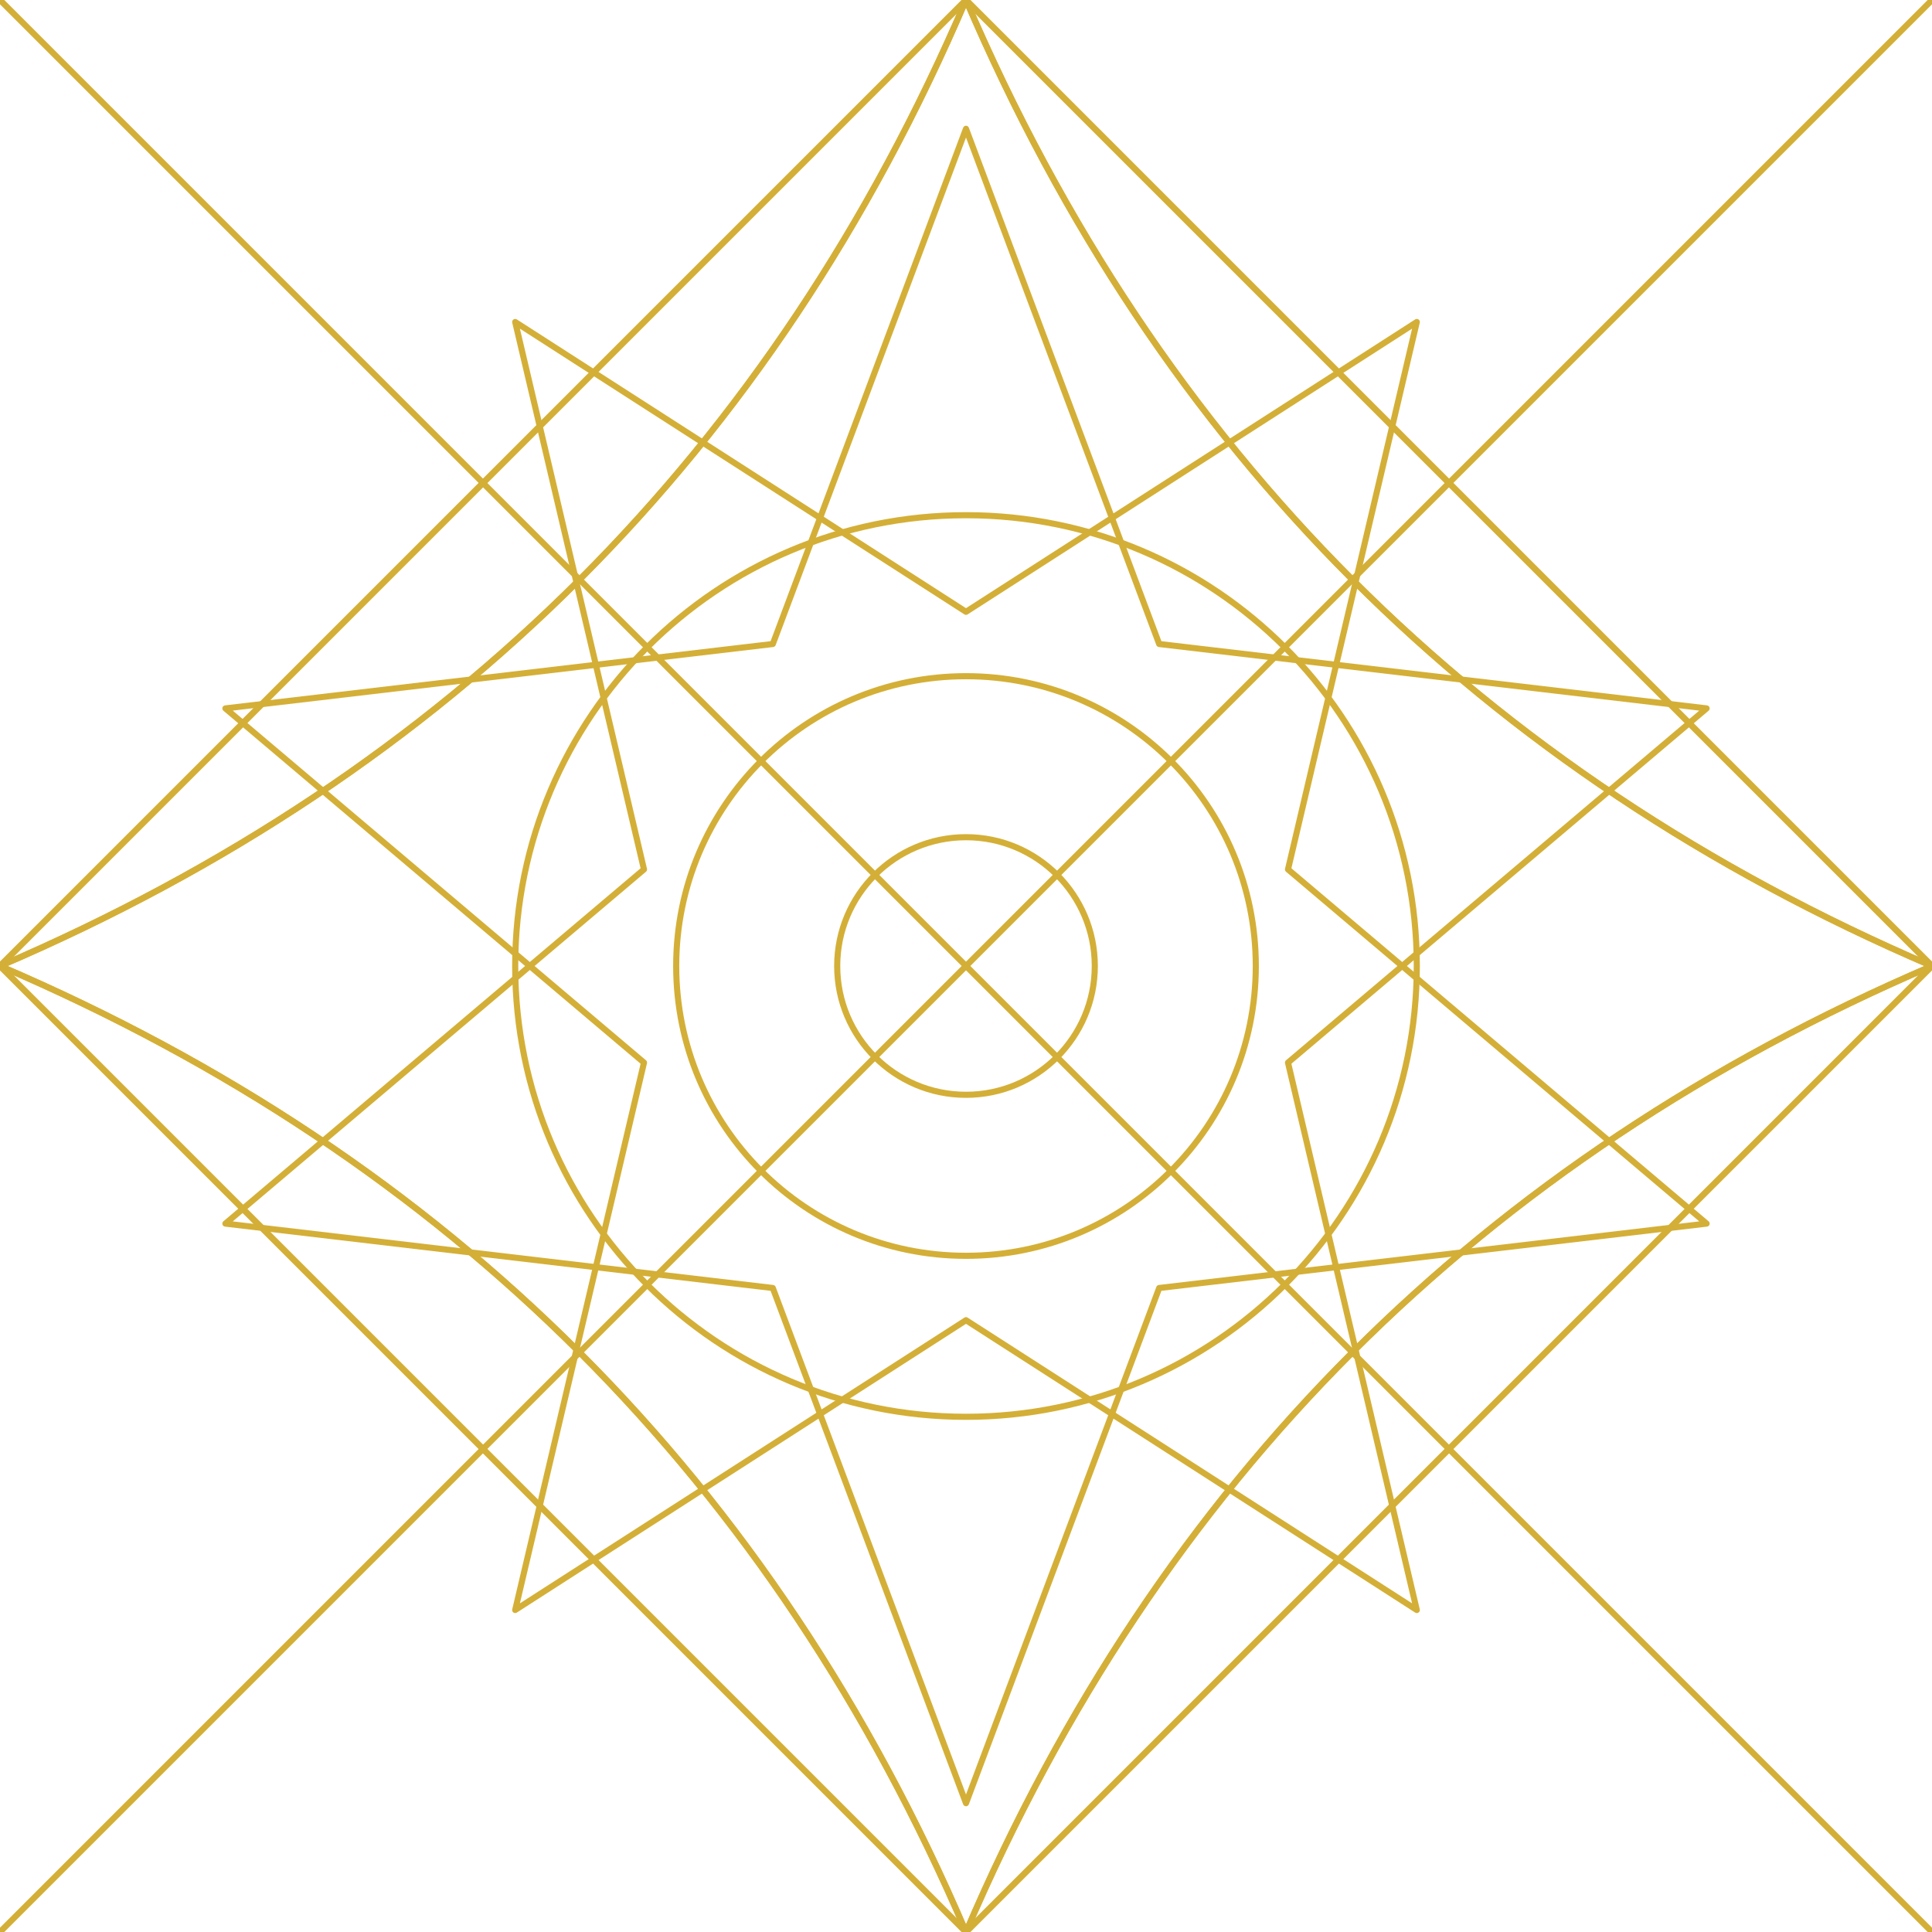
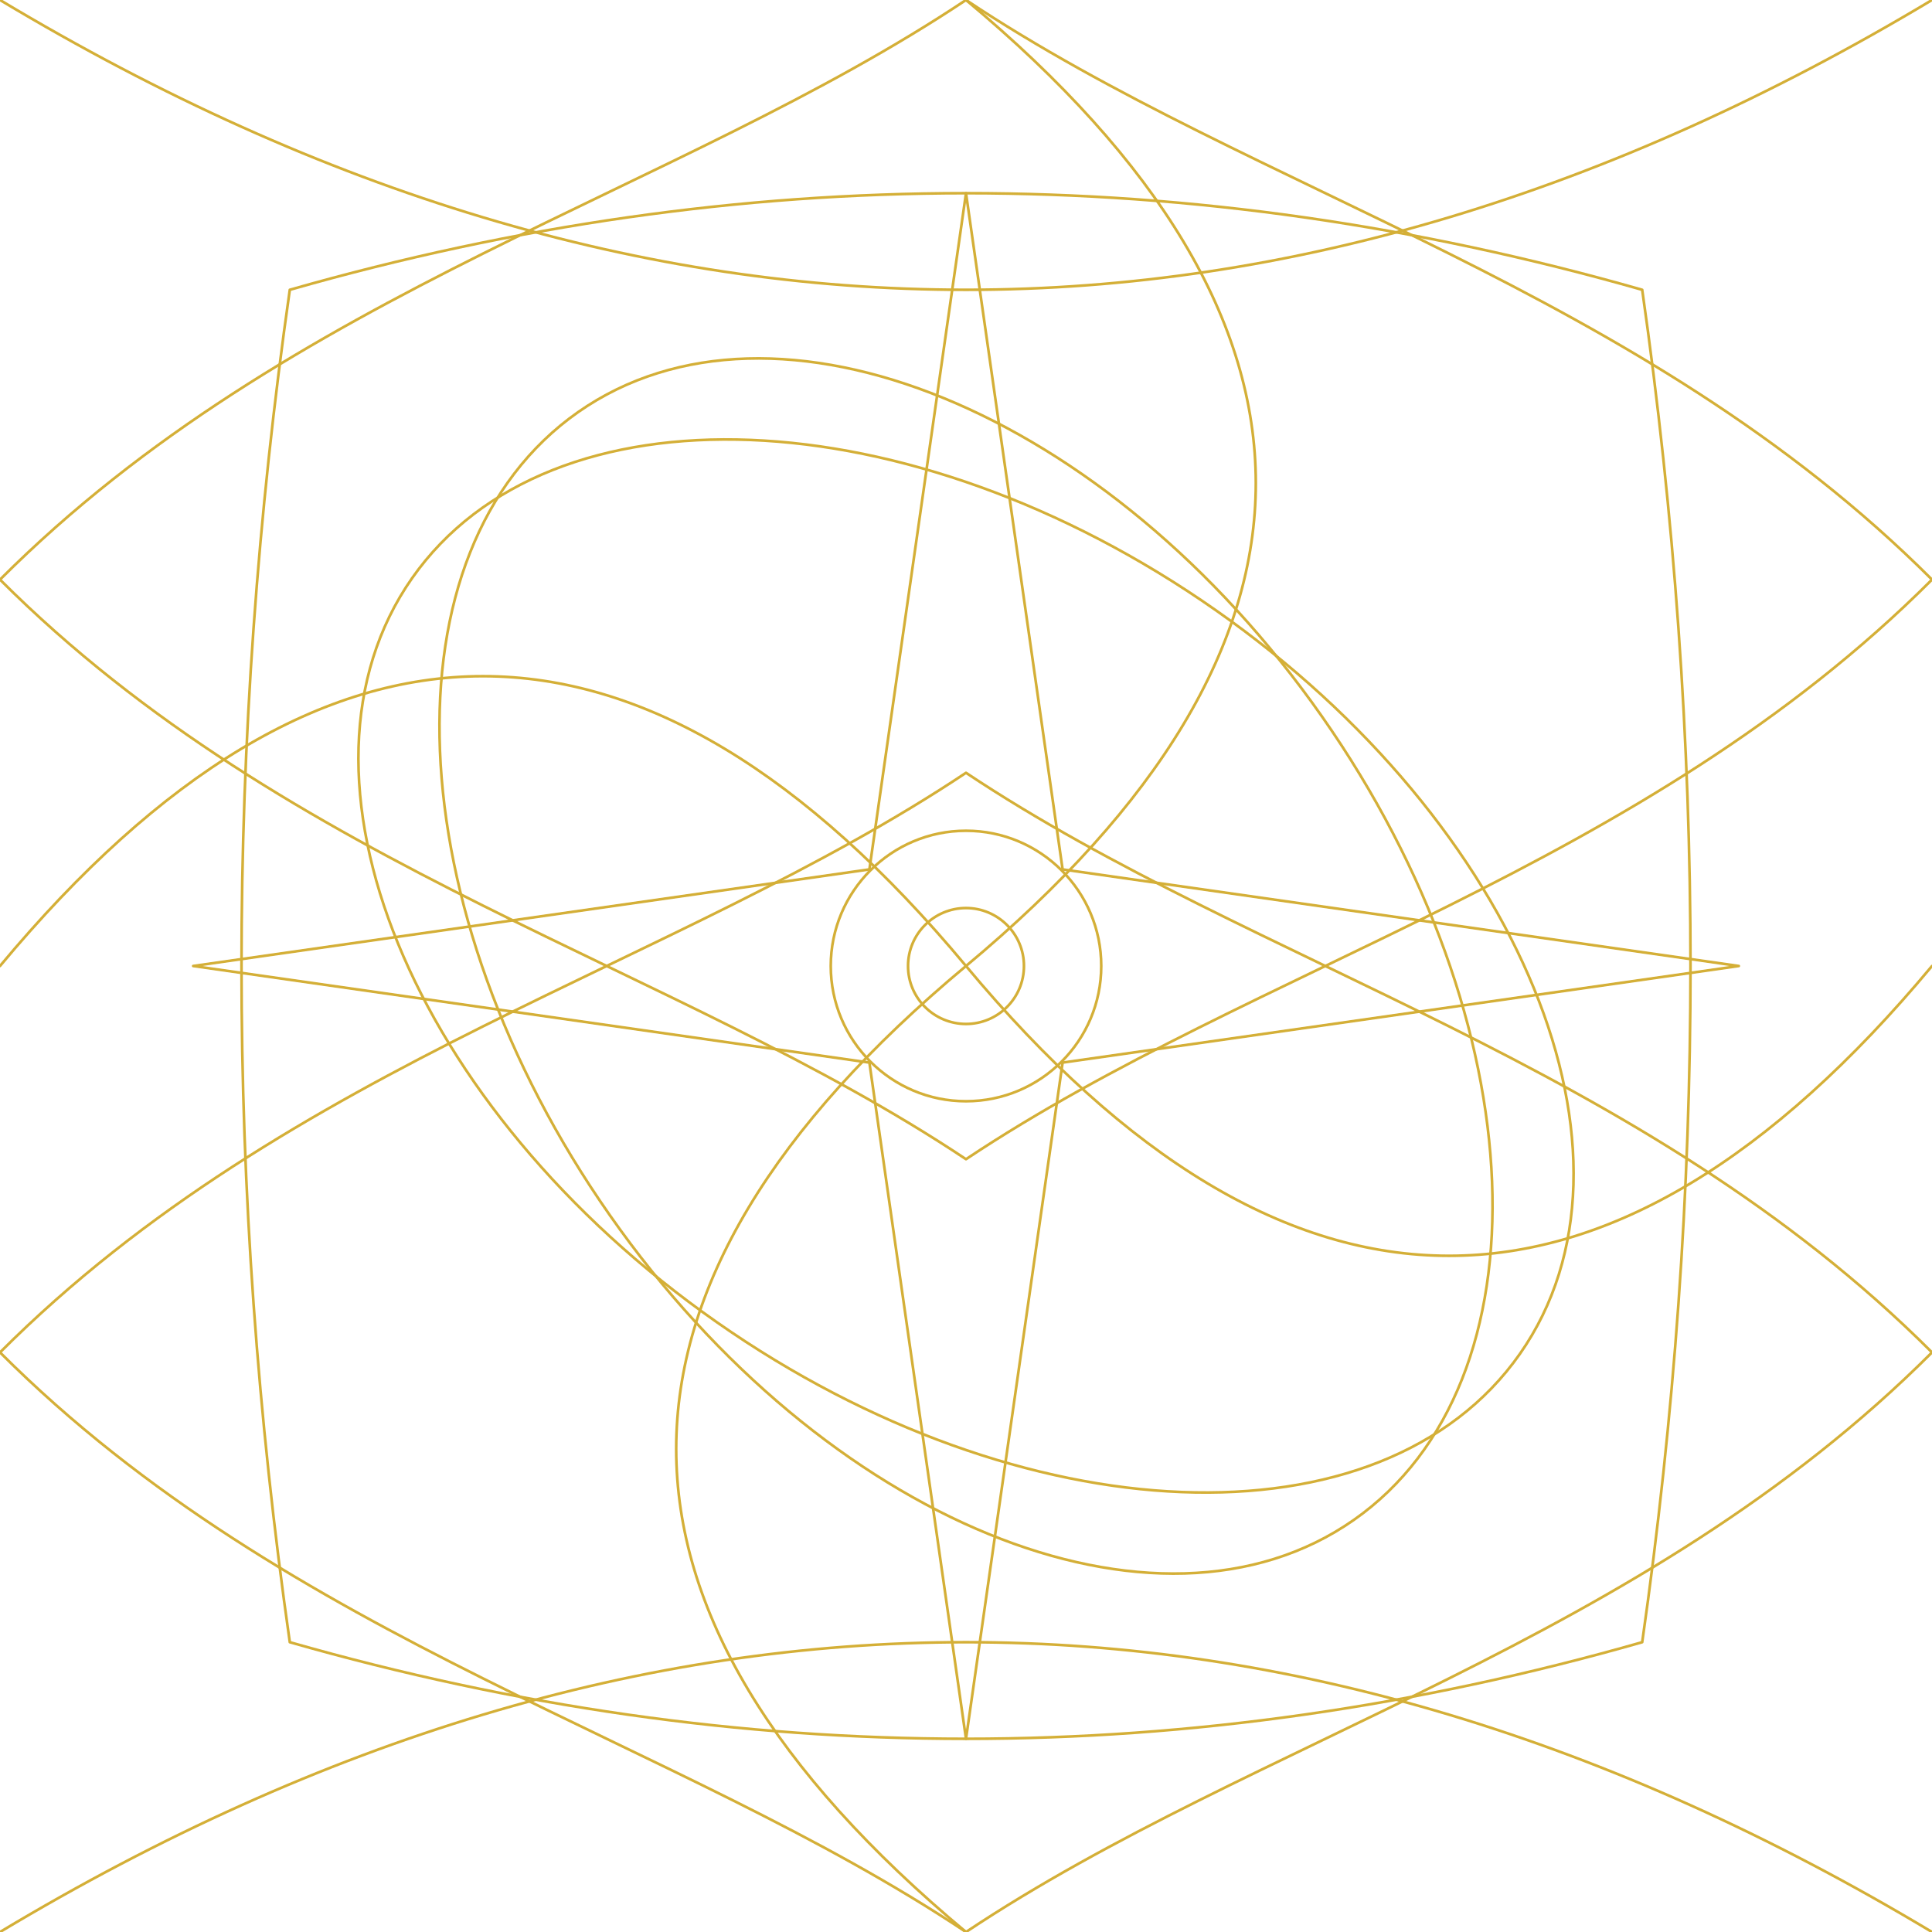
- <svg xmlns="http://www.w3.org/2000/svg" width="120" height="120" viewBox="0 0 120 120" fill="none">
-   <g fill="none" stroke="#D4AF37" stroke-width="0.38" stroke-linecap="round" stroke-linejoin="round">
-     <g transform="translate(60,60)">
-       <path d="M0,-52 L12,-20 L46,-16 L20,6 L28,40 L0,22 L-28,40 L-20,6 L-46,-16 L-12,-20 Z" />
-       <path d="M0,52 L-12,20 L-46,16 L-20,-6 L-28,-40 L0,-22 L28,-40 L20,-6 L46,16 L12,20 Z" />
-       <circle r="8" />
-       <circle r="18" />
-       <circle r="28" />
-       <path d="M-60,-60 L60,60 M60,-60 L-60,60" />
-       <path d="M0,-60 Q18,-18 60,0 Q18,18 0,60 Q-18,18 -60,0 Q-18,-18 0,-60" />
-       <path d="M-60,0 Q-18,-18 0,-60 Q18,-18 60,0 Q18,18 0,60 Q-18,18 -60,0" />
-     </g>
-     <path d="M0,60 Q30,30 60,0 Q90,30 120,60 Q90,90 60,120 Q30,90 0,60" />
-     <path d="M60,0 Q90,30 120,60 Q90,90 60,120 Q30,90 0,60 Q30,30 60,0" />
+ <svg xmlns="http://www.w3.org/2000/svg" width="400" height="400" viewBox="0 0 400 400" fill="none">
+   <g stroke="#D4AF37" stroke-width="0.55" stroke-linecap="round" stroke-linejoin="round" opacity="1">
+     <path d="M200 0 C260 40 340 60 400 120 C340 180 260 200 200 240 C140 200 60 180 0 120 C60 60 140 40 200 0Z" />
+     <path d="M200 160 C260 200 340 220 400 280 C340 340 260 360 200 400 C140 360 60 340 0 280 C60 220 140 200 200 160Z" />
+     <path d="M0 200 Q100 80 200 200 T400 200" />
+     <path d="M200 0 Q320 100 200 200 T200 400" />
+     <path d="M0 0 Q200 120 400 0" />
+     <path d="M0 400 Q200 280 400 400" />
+     <ellipse cx="200" cy="200" rx="140" ry="90" transform="rotate(35 200 200)" />
+     <ellipse cx="200" cy="200" rx="90" ry="140" transform="rotate(-35 200 200)" />
+     <path d="M60 60 Q200 20 340 60 Q360 200 340 340 Q200 380 60 340 Q40 200 60 60" />
+     <circle cx="200" cy="200" r="28" />
+     <circle cx="200" cy="200" r="12" />
+     <path d="M200 40 L220 180 L360 200 L220 220 L200 360 L180 220 L40 200 L180 180 Z" />
  </g>
</svg>
